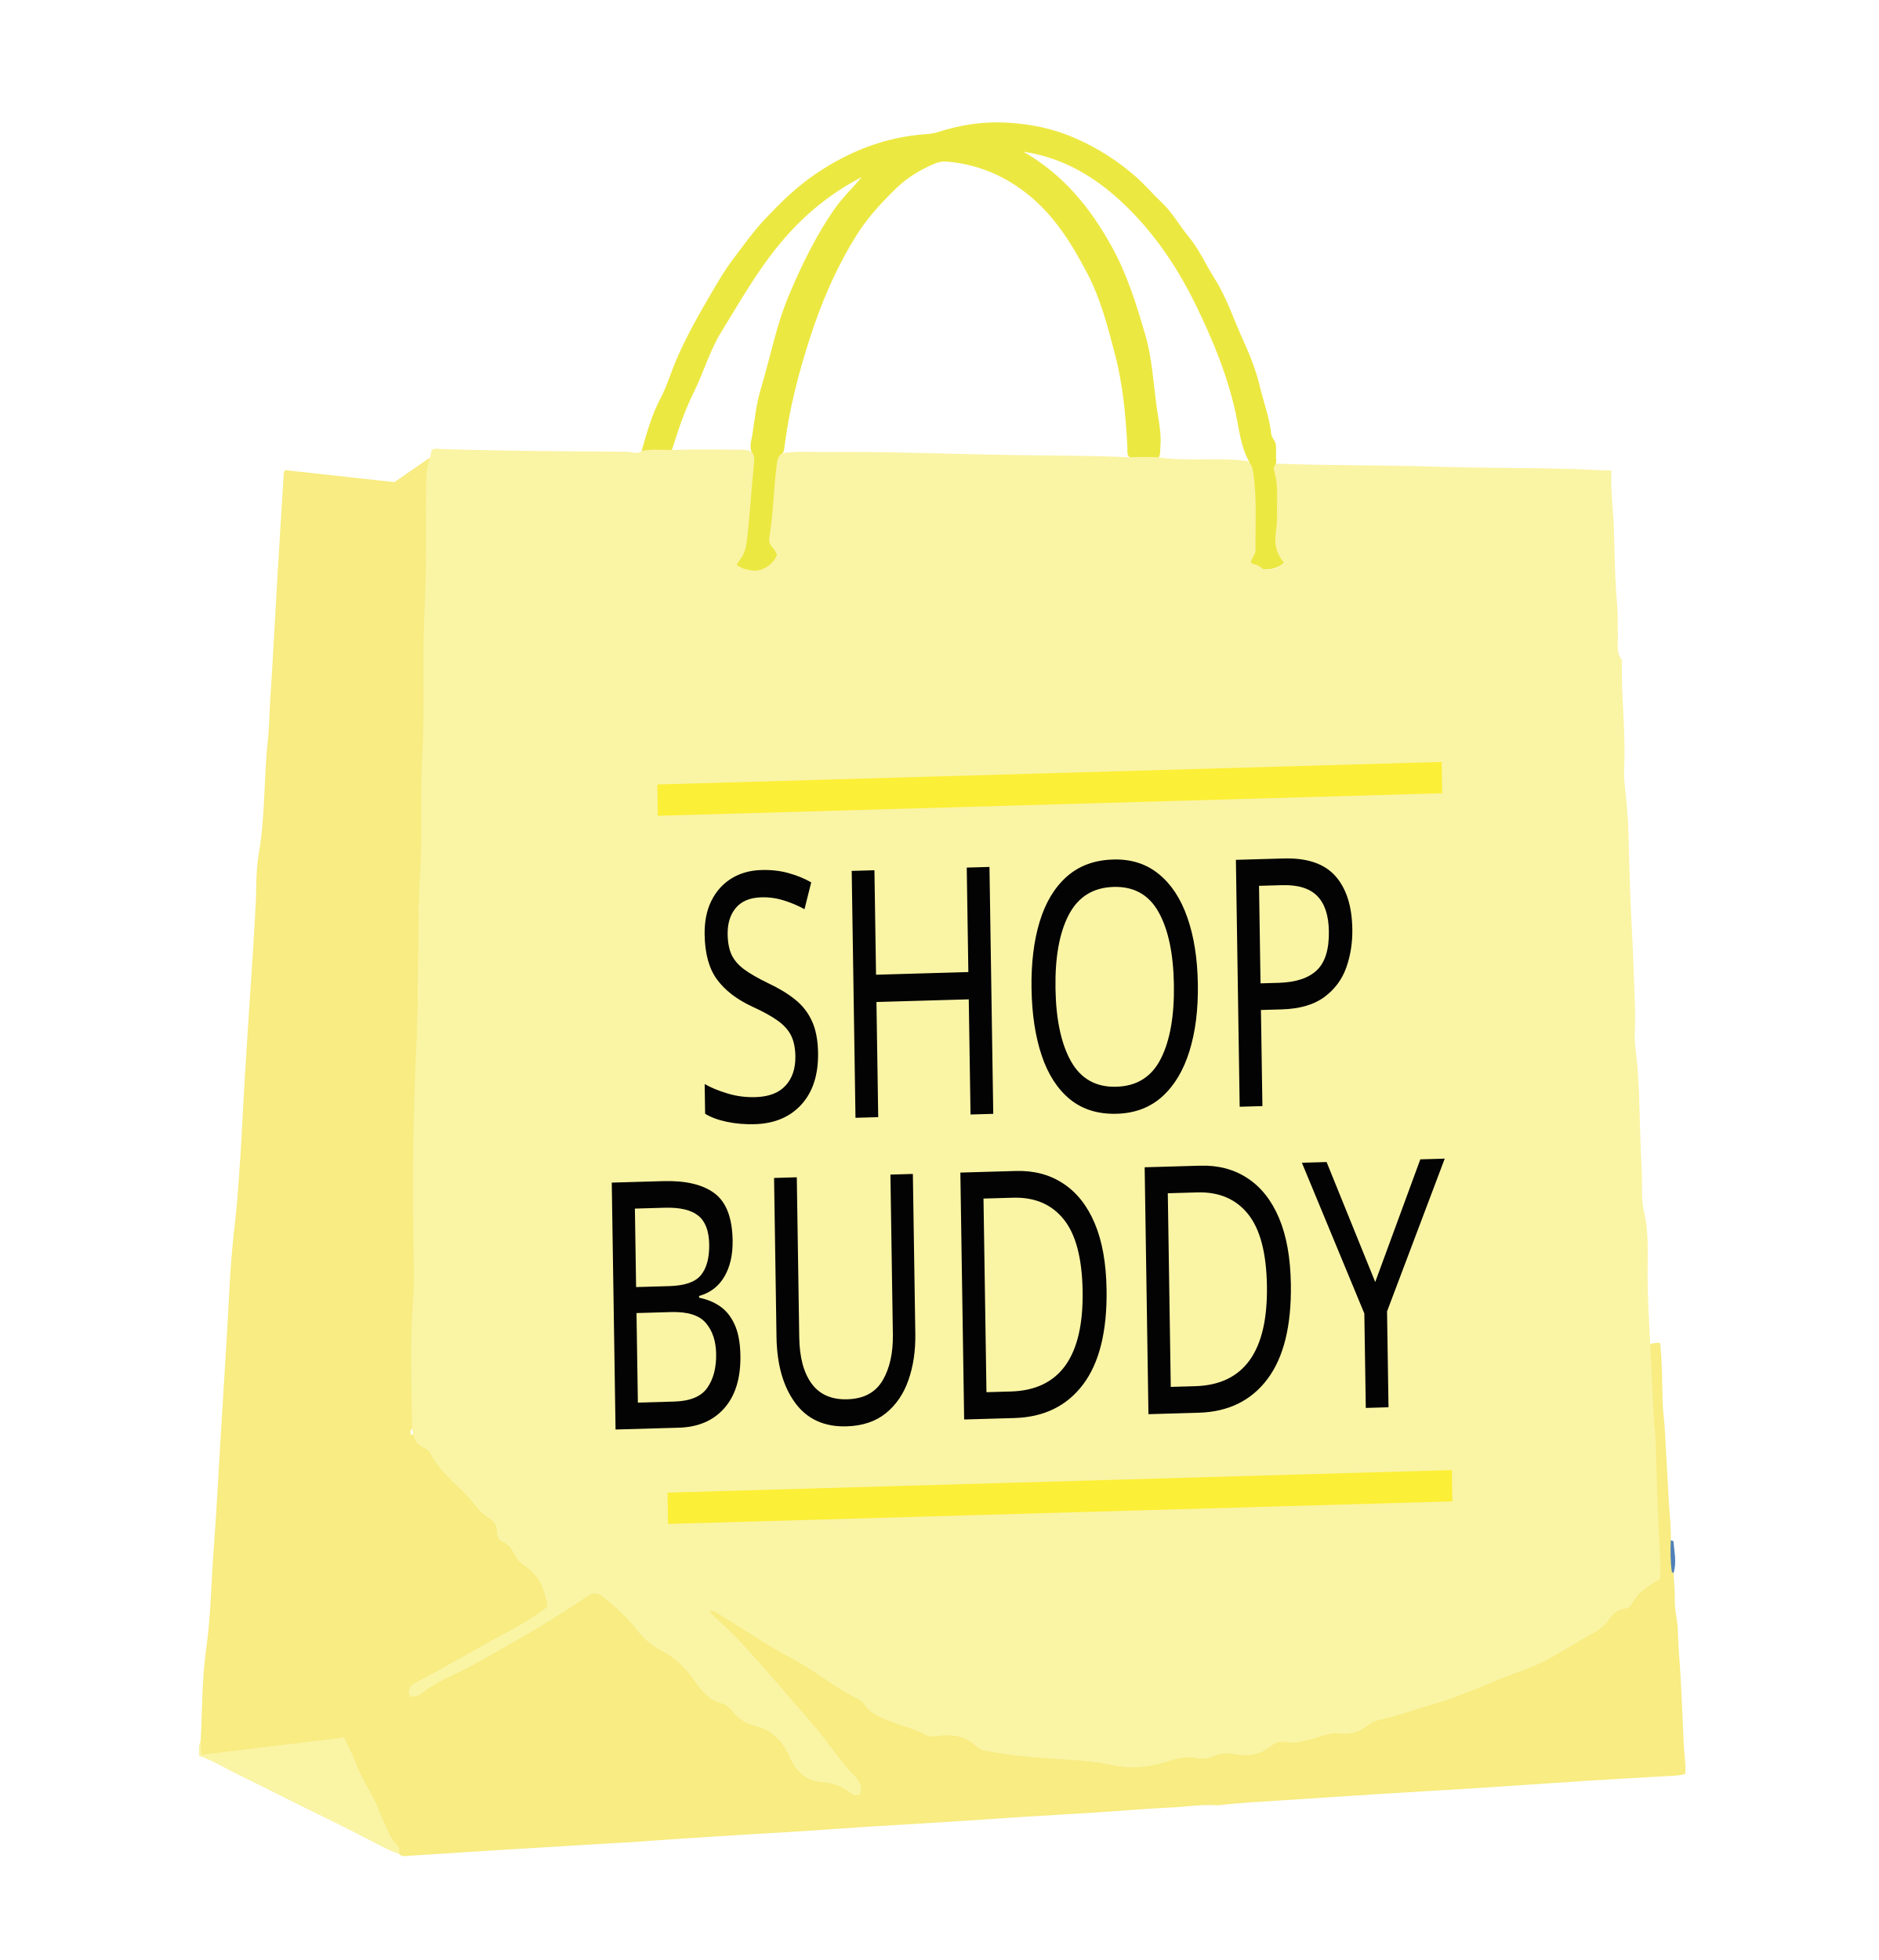
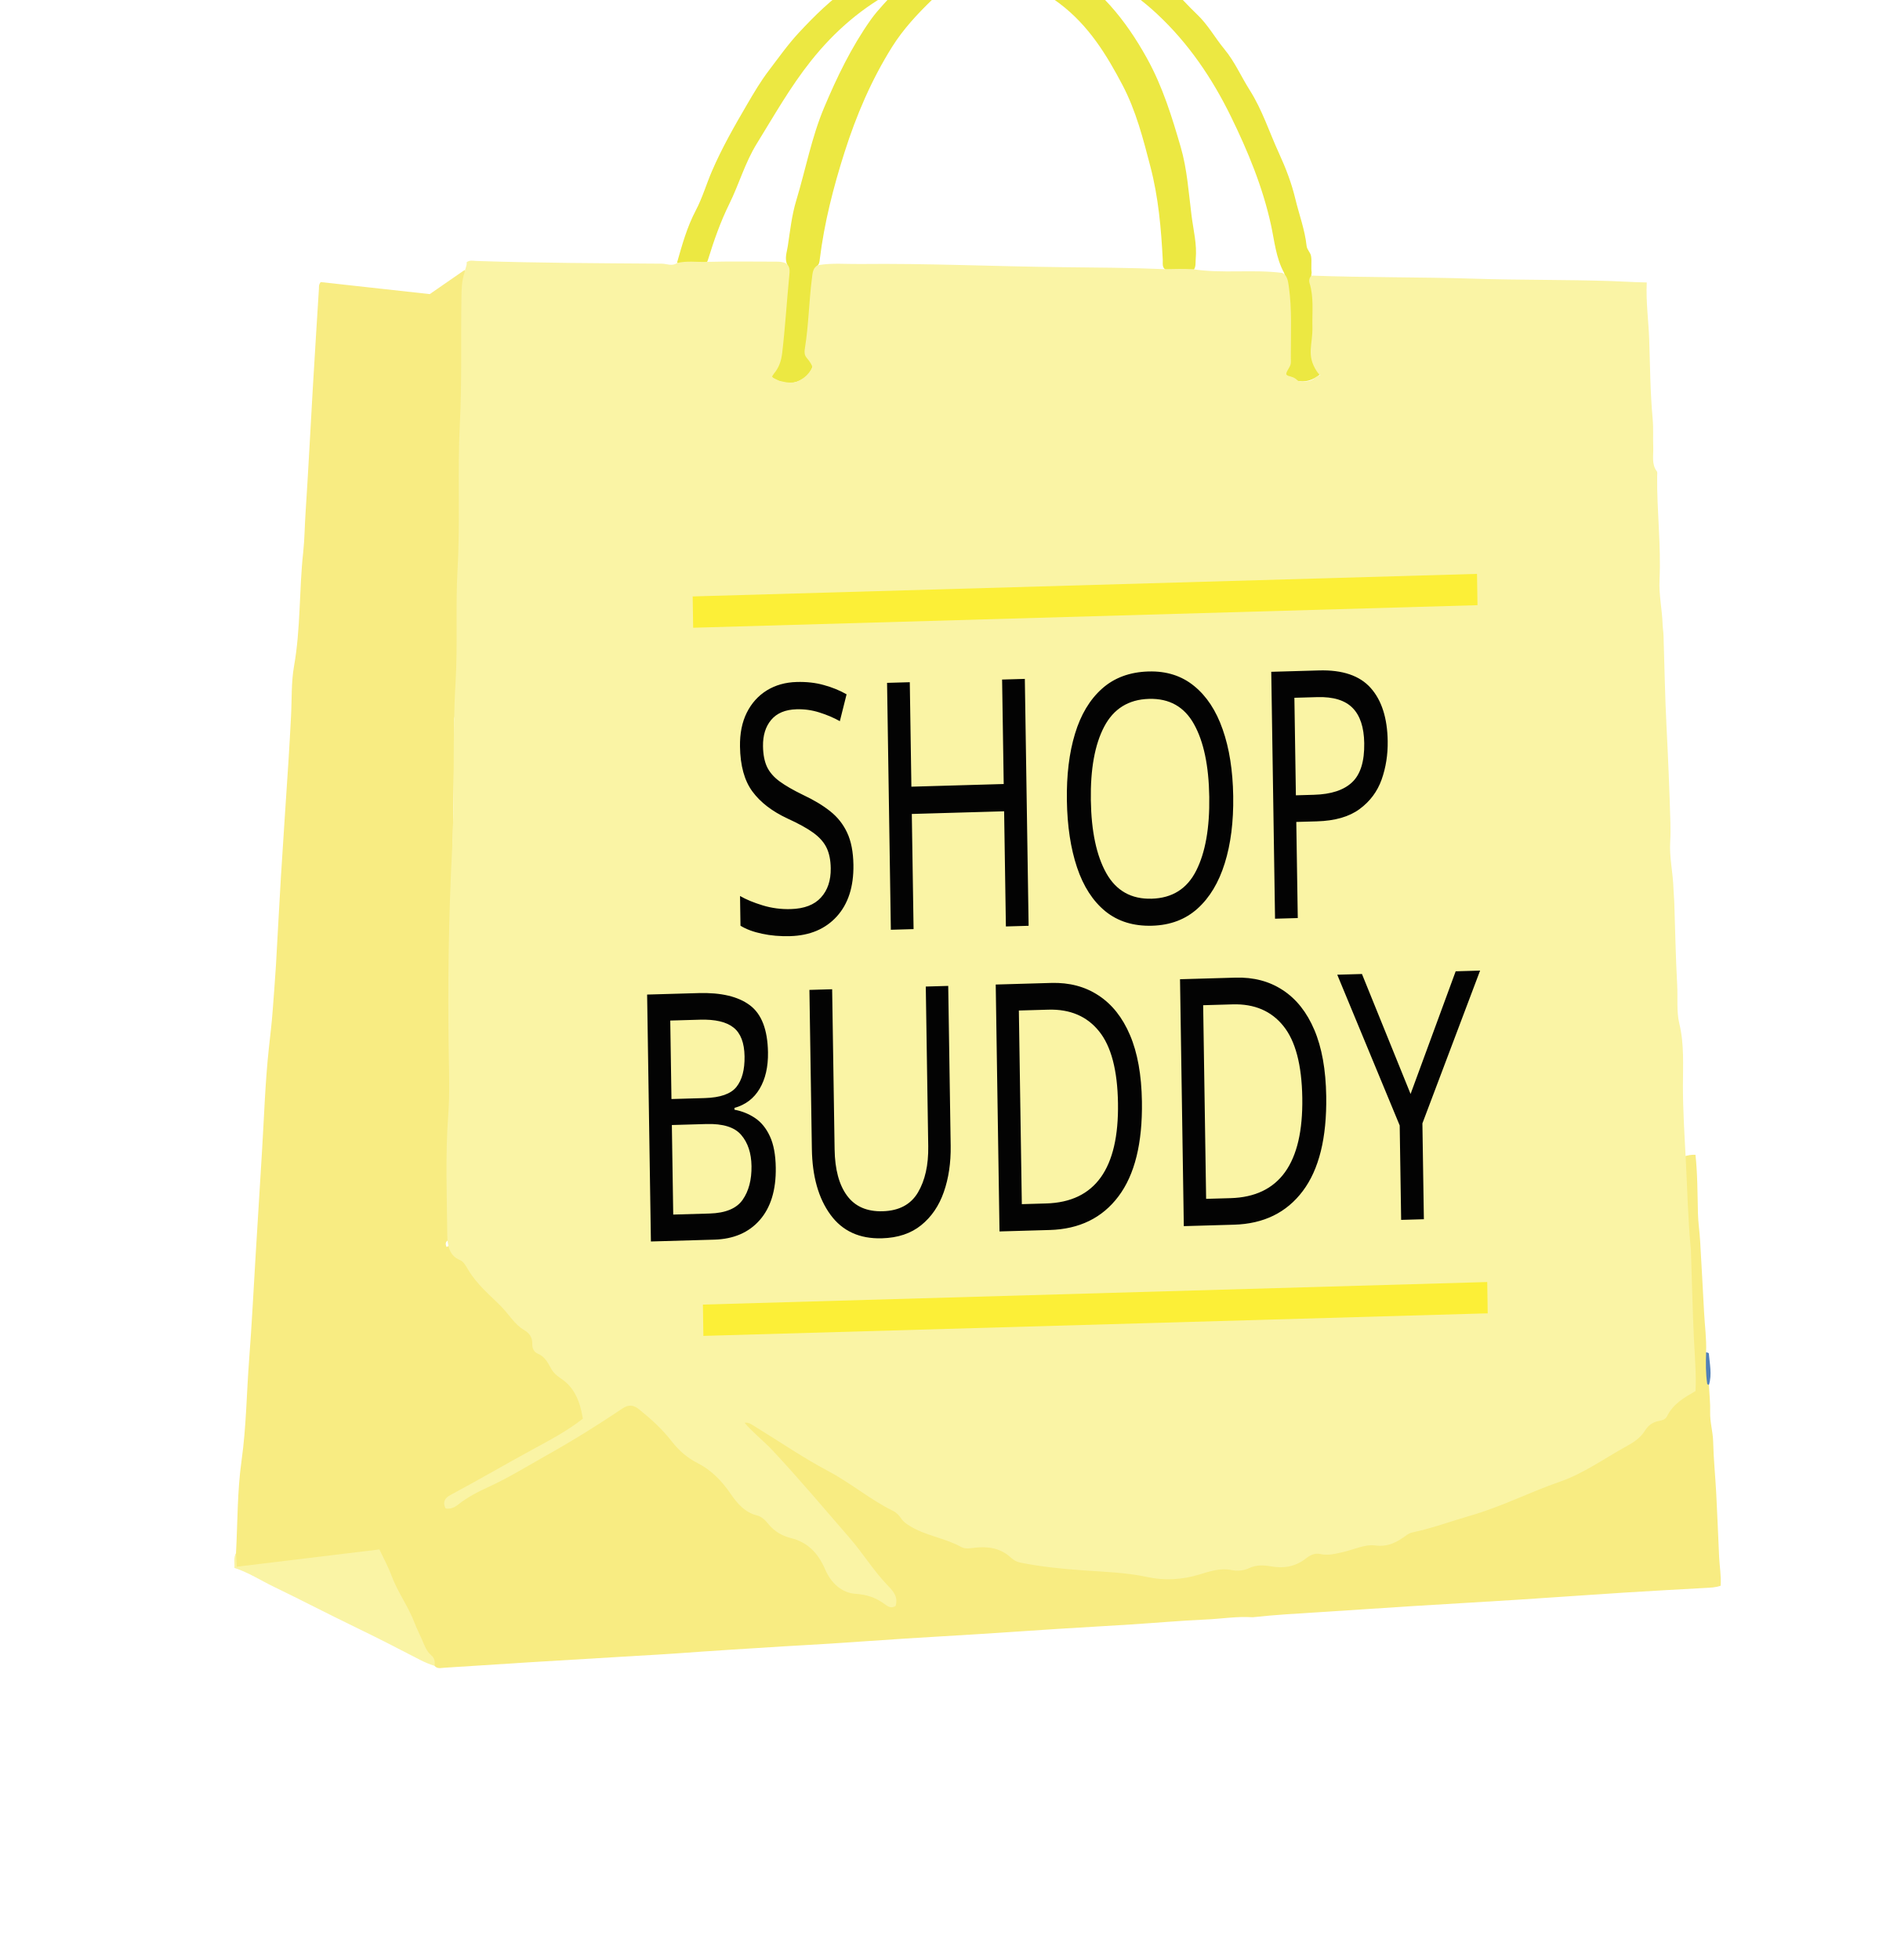
- <svg xmlns="http://www.w3.org/2000/svg" xmlns:xlink="http://www.w3.org/1999/xlink" version="1.1" id="Layer_1" x="0px" y="0px" width="186px" height="194px" viewBox="124.5 34.5 186 194" enable-background="new 124.5 34.5 186 194" xml:space="preserve">
+ <svg xmlns="http://www.w3.org/2000/svg" xmlns:xlink="http://www.w3.org/1999/xlink" version="1.1" id="Layer_1" x="0px" y="0px" width="186px" height="194px" viewBox="0 0 186 194" enable-background="new 0 0 186 194" xml:space="preserve">
  <symbol id="text" viewBox="-104.549 -69.99 209.099 139.98">
    <polygon fill="none" points="104.55,-65.657 -101.904,-69.99 -104.549,55.982 101.906,60.315  " />
    <text transform="matrix(0.9998 0.021 0.021 -0.9998 -61.9435 26.2101)" fill="#030303" font-family="'Gotham-Bold'" font-size="42">SHOP </text>
    <text transform="matrix(0.9998 0.021 0.021 -0.9998 -78.8029 -11.1527)" fill="#030303" font-family="'Gotham-Bold'" font-size="42">BUDDY</text>
    <line fill="none" stroke="#FCEF37" stroke-width="3.801" stroke-miterlimit="10" x1="-67.737" y1="65.351" x2="62.734" y2="68.09" />
    <line fill="none" stroke="#FCEF37" stroke-width="3.801" stroke-miterlimit="10" x1="-66.037" y1="-20.631" x2="64.434" y2="-17.892" />
  </symbol>
  <g id="NVLVlR.tif">
    <g>
-       <path fill="#F8EC82" d="M166.986,79.841c0.259,0.452-0.007,0.907-0.004,1.36c0.02,2.841,0.12,5.688-0.054,8.522    c-0.229,3.73,0.025,7.464-0.213,11.184c-0.2,3.125,0.02,6.251-0.185,9.366c-0.281,4.273-0.085,8.545-0.202,12.815    c-0.009,0.337,0.068,0.684-0.289,0.96c-0.114,0.088-0.073,0.359-0.078,0.547c-0.011,0.51-0.01,1.022-0.011,1.532    c-0.008,6.41-0.209,12.82-0.28,19.23c-0.033,2.96-0.042,5.924-0.149,8.884c-0.028,0.772,0.236,1.505,0.196,2.335    c1.078,0.032,1.542,0.802,2.093,1.47c0.308,0.374,0.611,0.708,1.08,0.97c0.579,0.324,1.048,0.835,1.504,1.313    c0.184,0.193,0.336,0.396,0.599,0.489c0.568,0.204,1.016,0.501,1.222,1.067c0.122,0.336,0.526,0.388,0.825,0.534    c0.394,0.193,0.836,0.329,1.01,0.738c0.1,0.323-0.319,0.533-0.232,0.682c0.292,0.63,0.785,0.448,1.228,0.528    c0.155,0.622,0.833,0.971,1.001,1.606c0.476,0.176,0.951,0.352,1.514,0.561c0.209,0.473,0.57,0.953,0.93,1.439    c0.341,0.462,0.574,1.119,0.628,1.783c-1.075,0.403-1.989,0.965-2.973,1.418c-1.194,0.551-2.4,1.08-3.615,1.582    c-1.377,0.569-2.662,1.297-4.096,1.786c-1.014,0.345-1.955,0.925-2.987,1.297c-0.297,0.107-0.415,0.324-0.241,0.702    c1.486-0.772,2.965-1.538,4.556-2.09c1.641-0.568,3.112-1.462,4.738-2.063c1.576-0.582,3.004-1.435,4.517-2.133    c1.529-0.705,3.015-1.489,4.571-2.263c0.337,0.632,1.308,0.586,1.652,1.262c1.233,0.483,1.962,1.5,2.876,2.314    c0.637,0.567,1.371,1.004,2.149,1.297c1.368,0.516,2.357,1.389,3.26,2.4c0.657,0.735,1.287,1.495,2.455,1.6    c0.448,0.04,0.828,0.275,1.129,0.613c0.662,0.746,1.559,1.032,2.571,1.251c1.361,0.294,2.522,0.944,3.065,2.261    c0.14,0.34,0.42,0.638,0.484,0.924c0.272,0.302,0.589,0.189,0.891,0.274c0.471,0.73,1.103,1.188,2.104,0.756    c0.809,0.232,1.685,0.32,2.358,0.851c0.271,0.214,0.562,0.345,0.873,0.444c0.238-0.249,0.123-0.421-0.021-0.625    c-0.529-0.749-1.422-1.179-1.978-1.89c-1.2-1.533-2.733-2.788-4.145-4.136c-0.997-0.952-1.961-1.969-3.16-2.737    c-0.408-0.261-0.582-0.693-0.932-1.007c-1.581-1.421-3.313-2.675-5.045-3.92c-0.022-0.198-0.084-0.389,0.084-0.552    c1.421,0.182,2.387,1.302,3.803,1.547c0.284,0.12,0.252,0.511,0.707,0.68c0.205,0,0.548,0,1.082,0    c0.152,0.181,0.322,0.483,0.587,0.678c0.444,0.328,0.865,0.695,1.53,0.696c0.348,0.001,0.752,0.112,1.045,0.349    c0.416,0.338,0.915,0.418,1.508,0.403c0.134,1.002,1.154,1.067,1.856,1.462c0.516,0.29,1.103,0.489,1.68,0.673    c0.723,0.23,1.313,0.686,2.02,0.936c0.063,0.022,0.152,0.055,0.17,0.103c0.414,1.07,1.693,0.928,2.472,1.484    c0.079,0.056,0.196,0.12,0.281,0.107c0.967-0.149,1.705,0.346,2.512,0.691c0.728,0.311,1.494,0.279,2.314,0.198    c1.145-0.115,2.325,0.034,3.289,0.759c0.187,0.14,0.354,0.302,0.518,0.445c0.759,0.11,1.541-0.132,2.223,0.377    c0.204,0.152,0.673,0.101,1.004-0.053c0.33-0.153,0.706-0.196,0.999-0.02c0.605,0.363,1.261,0.286,1.915,0.301    c0.584,0.015,1.158-0.024,1.744,0.157c0.494,0.152,1.047,0.096,1.367-0.406c1.329,0.493,2.688,0.538,3.952,0.913    c0.406,0.12,0.648-0.127,0.992-0.104c0.728,0.049,1.462,0.024,2.194,0.011c0.541-0.009,1.127,0.137,1.564-0.315    c1.02,0.127,1.918-0.526,3.005-0.301c0.713,0.147,1.523,0.165,2.307-0.254c0.471-0.252,1.254-0.182,1.837-0.046    c0.673,0.159,1.272,0.159,1.916-0.027c0.221-0.063,0.482-0.01,0.734-0.01c0.397-0.321,0.798-0.608,1.281-0.812    c0.341-0.143,0.705-0.233,1.004-0.129c0.848,0.295,1.601-0.023,2.397-0.161c0.442-0.077,0.873-0.282,1.39-0.085    c0.344,0.131,0.694-0.223,1.03-0.372c0.621-0.275,1.174-0.275,1.65,0.196c0.094,0,0.186,0.027,0.229-0.004    c1.221-0.87,2.587-1.39,4.136-1.535c0.572-0.054,1.133-0.224,1.693-0.36c0.627-0.153,1.24-0.384,1.854-0.533    c1.045-0.254,2.056-0.63,3.122-0.789c0.483-0.072,0.989-0.116,1.365-0.375c0.573-0.394,1.195-0.442,1.804-0.41    c0.51-0.264,0.755-0.735,1.165-0.917c0.374-0.108,0.575,0.199,0.792,0.158c1.373-0.631,2.762-1.022,4.307-1.485    c1.196-0.897,2.729-1.56,4.428-2.122c0.136-0.716,0.991-0.956,1.436-1.484c0.376-0.154,0.735-0.036,1.239-0.144    c0.69-0.98,1.482-2.082,3.132-2.032c0.208,1.937,0.196,3.88,0.245,5.822c0.023,0.901,0.167,1.82,0.218,2.733    c0.132,2.356,0.268,4.711,0.39,7.067c0.068,1.306,0.251,2.606,0.199,3.916c0.444,1.054,0.034,2.169,0.275,3.238    c0.047,0.903,0.151,1.807,0.126,2.709c-0.028,0.989,0.277,1.936,0.298,2.921c0.036,1.688,0.212,3.373,0.301,5.061    c0.111,2.103,0.192,4.208,0.287,6.311c0.043,0.952,0.221,1.899,0.154,2.877c-0.507,0.185-1.021,0.191-1.532,0.22    c-2.673,0.151-5.347,0.292-8.018,0.462c-3.537,0.224-7.072,0.483-10.609,0.709c-3.434,0.219-6.87,0.41-10.304,0.624    c-3.081,0.193-6.16,0.41-9.241,0.603c-2.192,0.137-4.386,0.257-6.569,0.498c-0.034,0.004-0.07,0.005-0.104,0.002    c-1.54-0.099-3.059,0.16-4.59,0.227c-2.458,0.108-4.91,0.33-7.366,0.487c-2.429,0.157-4.859,0.287-7.288,0.441    c-2.632,0.167-5.263,0.353-7.894,0.52c-2.394,0.152-4.789,0.282-7.183,0.436c-2.497,0.16-4.992,0.342-7.489,0.505    c-1.492,0.097-2.986,0.17-4.479,0.263c-3.599,0.225-7.198,0.445-10.794,0.71c-1.248,0.092-2.499,0.153-3.748,0.228    c-3.536,0.212-7.072,0.419-10.607,0.637c-2.844,0.176-5.687,0.368-8.532,0.546c-0.334,0.021-0.703,0.132-0.966-0.186    c-0.804-1.122-1.435-2.318-1.976-3.568c-1.012-2.338-2.324-4.559-3.299-6.914c-0.099-0.238-0.228-0.465-0.585-0.674    c-2.256,0.174-4.579,0.579-6.924,0.791c-2.287,0.207-4.546,0.757-6.876,0.668c-0.089-0.579-0.132-1.015,0.002-1.452    c0.165-3.059,0.122-6.142,0.55-9.169c0.472-3.344,0.496-6.697,0.754-10.044c0.264-3.435,0.432-6.877,0.642-10.316    c0.21-3.439,0.421-6.878,0.632-10.317c0.207-3.376,0.31-6.76,0.673-10.121c0.134-1.243,0.289-2.489,0.38-3.738    c0.109-1.495,0.235-2.99,0.324-4.485c0.172-2.898,0.309-5.798,0.488-8.697c0.24-3.884,0.51-7.767,0.76-11.651    c0.092-1.433,0.166-2.866,0.244-4.3c0.09-1.657,0.01-3.339,0.298-4.965c0.663-3.742,0.498-7.528,0.908-11.281    c0.138-1.267,0.144-2.547,0.228-3.822c0.271-4.107,0.477-8.217,0.718-12.326c0.195-3.312,0.403-6.623,0.61-9.935    c0.012-0.185-0.039-0.386,0.179-0.65c3.541,0.391,7.145,0.789,10.793,1.191C164.695,81.428,165.84,80.634,166.986,79.841z" />
-       <path fill="#ECE842" d="M239.147,79.854c-0.889,0.002-1.779,0.003-2.668,0.005c-0.484-0.226-0.354-0.653-0.373-1.016    c-0.159-3.095-0.43-6.191-1.215-9.202c-0.719-2.755-1.427-5.555-2.774-8.113c-1.57-2.983-3.338-5.885-6.213-8.06    c-2.244-1.697-4.769-2.722-7.67-2.974c-0.474-0.041-0.891,0.064-1.309,0.243c-1.373,0.587-2.639,1.368-3.66,2.356    c-1.477,1.43-2.871,2.93-3.961,4.671c-2.058,3.288-3.538,6.771-4.694,10.396c-1.113,3.489-2.016,7.012-2.46,10.628    c-0.031,0.255-0.05,0.514-0.311,0.68c-0.367,0.479-0.181,1.047-0.256,1.566c-0.311,2.134-0.518,4.282-0.759,6.383    c0.274,0.431,0.626,0.749,0.68,1.225c0.176,1.551-1.563,2.788-3.183,2.25c-1.216-0.404-1.738-1.077-1.694-2.116    c0.027-0.638,0.385-1.1,0.924-1.413c0.372-0.216,0.521-0.471,0.552-0.84c0.081-0.98,0.323-1.946,0.392-2.918    c0.1-1.425,0.311-2.836,0.456-4.254c-0.312-0.627-0.059-1.259,0.034-1.871c0.23-1.516,0.393-3.059,0.838-4.525    c0.931-3.07,1.512-6.238,2.766-9.212c1.264-2.996,2.681-5.946,4.6-8.663c0.777-1.099,1.771-2.031,2.616-3.049    c-3.417,1.757-6.192,4.177-8.523,7.106c-2.06,2.589-3.644,5.407-5.357,8.178c-1.186,1.92-1.753,4.001-2.72,5.96    c-0.88,1.781-1.525,3.624-2.103,5.495c-0.067,0.215-0.143,0.432-0.416,0.51c-0.661-0.008-1.322-0.016-1.982-0.025    c-0.24-0.003-0.493,0.037-0.677-0.163c0.5-1.749,0.978-3.494,1.847-5.145c0.659-1.252,1.052-2.62,1.612-3.918    c0.979-2.271,2.216-4.439,3.47-6.582c0.662-1.131,1.337-2.283,2.146-3.345c0.968-1.271,1.889-2.583,2.983-3.759    c1.567-1.682,3.219-3.318,5.168-4.638c3.233-2.19,6.814-3.635,10.876-3.925c0.418-0.029,0.823-0.078,1.224-0.208    c2.217-0.721,4.502-1.066,6.855-0.932c2.306,0.131,4.528,0.583,6.63,1.494c2.274,0.986,4.301,2.267,6.121,3.875    c0.902,0.797,1.658,1.695,2.52,2.508c1.101,1.038,1.786,2.325,2.721,3.454c1.038,1.254,1.652,2.704,2.5,4.04    c1.266,1.993,1.952,4.188,2.916,6.284c0.674,1.466,1.24,2.946,1.608,4.483c0.373,1.557,0.949,3.076,1.119,4.669    c0.043,0.402,0.381,0.637,0.444,1.025c0.088,0.541-0.022,1.075,0.057,1.608c-0.005,0.159-0.082,0.362-0.003,0.468    c0.512,0.687,0.372,1.463,0.384,2.211c0.023,1.401,0.007,2.804,0.007,4.186c0.542,0.553,1.105,1.011,1.086,1.821    c-0.02,0.846-0.493,1.398-1.192,1.779c-0.757,0.412-1.646,0.449-2.365-0.03c-0.661-0.441-1.506-0.849-1.343-1.854    c0.068-0.42,0.112-0.786,0.554-1.047c0.402-0.238,0.528-0.629,0.522-1.08c-0.021-1.372,0.066-2.748-0.036-4.113    c-0.058-0.773-0.025-1.582-0.357-2.329c-0.798-1.481-0.935-3.12-1.279-4.701c-0.817-3.751-2.286-7.308-3.98-10.766    c-1.828-3.731-4.173-7.223-7.331-10.159c-2.683-2.494-5.804-4.369-9.706-4.954c3.984,2.289,6.613,5.547,8.723,9.346    c1.573,2.831,2.486,5.83,3.358,8.823c0.636,2.183,0.781,4.522,1.072,6.802c0.181,1.419,0.546,2.818,0.409,4.263    C239.332,79.122,239.414,79.516,239.147,79.854z" />
-       <path fill="#FAF4A5" d="M250.846,80.391c5.356,0.201,10.717,0.132,16.072,0.305c4.523,0.147,9.047,0.085,13.568,0.234    c1.135,0.038,2.277,0.117,3.53,0.14c-0.092,1.952,0.182,3.808,0.245,5.69c0.087,2.607,0.1,5.221,0.341,7.822    c0.085,0.919,0.018,1.855,0.057,2.781c0.034,0.812-0.194,1.68,0.357,2.403c0.072,0.094,0.032,0.313,0.03,0.474    c-0.037,3.425,0.4,6.837,0.234,10.264c-0.072,1.494,0.261,2.94,0.307,4.418c0.011,0.36,0.078,0.717,0.089,1.078    c0.097,2.978,0.141,5.961,0.293,8.935c0.162,3.175,0.294,6.35,0.387,9.528c0.019,0.643,0.023,1.29-0.017,1.932    c-0.1,1.573,0.277,3.099,0.322,4.658c0.013,0.435,0.064,0.88,0.079,1.321c0.093,2.737,0.137,5.478,0.289,8.211    c0.072,1.286-0.078,2.639,0.212,3.843c0.496,2.06,0.358,4.126,0.357,6.179c-0.001,2.447,0.158,4.89,0.285,7.314    c0.154,2.955,0.214,5.927,0.5,8.875c0.016,0.16,0.013,0.323,0.018,0.484c0.091,2.778,0.154,5.558,0.285,8.334    c0.081,1.728,0.242,3.451,0.157,5.184c-1.08,0.632-2.184,1.214-2.831,2.519c-0.156,0.314-0.52,0.389-0.833,0.448    c-0.546,0.104-1.016,0.431-1.316,0.916c-0.538,0.87-1.303,1.276-2.091,1.716c-2.091,1.167-4.071,2.581-6.33,3.364    c-2.969,1.028-5.811,2.486-8.84,3.355c-1.92,0.551-3.81,1.26-5.764,1.67c-0.206,0.043-0.406,0.136-0.582,0.265    c-0.963,0.709-1.856,1.207-3.159,1.026c-0.947-0.131-2.083,0.415-3.135,0.655c-0.753,0.172-1.495,0.372-2.274,0.196    c-0.503-0.114-0.971,0.092-1.383,0.419c-1.067,0.847-2.24,1.028-3.49,0.803c-0.73-0.131-1.456-0.157-2.162,0.174    c-0.566,0.266-1.174,0.304-1.752,0.188c-1.112-0.224-2.156,0.135-3.186,0.449c-1.685,0.514-3.446,0.61-5.066,0.259    c-2.13-0.462-4.248-0.521-6.38-0.673c-2.103-0.149-4.201-0.352-6.28-0.773c-0.355-0.072-0.659-0.252-0.936-0.505    c-0.993-0.905-2.15-1.088-3.358-0.984c-0.524,0.045-1.082,0.202-1.551-0.057c-1.637-0.902-3.485-1.09-5.091-2.083    c-0.311-0.192-0.61-0.388-0.83-0.715c-0.217-0.323-0.476-0.604-0.8-0.762c-2.242-1.094-4.222-2.78-6.414-3.937    c-2.526-1.334-4.894-2.972-7.337-4.462c-0.271-0.166-0.533-0.387-0.968-0.334c0.874,1.025,1.866,1.768,2.726,2.686    c2.639,2.816,5.141,5.79,7.682,8.72c1.31,1.51,2.38,3.265,3.762,4.696c0.483,0.5,1.074,1.089,0.78,2.035    c-0.488,0.314-0.835-0.013-1.184-0.261c-0.849-0.604-1.741-0.874-2.759-0.94c-1.356-0.088-2.425-1.029-3.021-2.409    c-0.727-1.687-1.793-2.714-3.369-3.104c-0.866-0.214-1.646-0.643-2.267-1.41c-0.313-0.387-0.673-0.731-1.127-0.842    c-1.132-0.277-1.904-1.113-2.586-2.118c-0.895-1.319-1.955-2.388-3.306-3.07c-0.964-0.487-1.809-1.206-2.52-2.119    c-0.961-1.237-2.083-2.254-3.26-3.198c-0.54-0.433-1.022-0.492-1.631-0.082c-2.407,1.622-4.866,3.153-7.367,4.555    c-1.968,1.104-3.905,2.309-5.948,3.24c-1.038,0.473-2.052,1.006-2.981,1.738c-0.346,0.272-0.739,0.45-1.214,0.368    c-0.354-0.678-0.001-1.079,0.46-1.325c2.751-1.464,5.452-3.049,8.192-4.536c1.662-0.903,3.34-1.783,4.934-3.026    c-0.269-1.686-0.836-3.085-2.126-3.944c-0.437-0.291-0.81-0.603-1.07-1.106c-0.307-0.593-0.654-1.136-1.261-1.383    c-0.359-0.147-0.561-0.497-0.55-0.94c0.017-0.71-0.316-1.114-0.819-1.407c-0.919-0.534-1.497-1.546-2.243-2.307    c-1.136-1.158-2.422-2.183-3.297-3.675c-0.214-0.366-0.446-0.795-0.799-0.938c-1.072-0.432-1.247-1.47-1.258-2.522    c-0.039-3.951-0.198-7.903,0.096-11.852c0.153-2.053,0.082-4.116,0.049-6.171c-0.108-6.739-0.011-13.493,0.338-20.198    c0.285-5.483,0.006-10.954,0.336-16.41c0.227-3.754-0.012-7.508,0.2-11.247c0.272-4.801-0.02-9.607,0.226-14.393    c0.214-4.158,0.088-8.307,0.157-12.46c0.014-0.85,0.027-1.689,0.308-2.489c0.042-0.361,0.25-0.67,0.209-1.028    c0.322-0.234,0.643-0.132,0.945-0.122c6.121,0.206,12.244,0.224,18.367,0.268c0.505,0.004,1.024,0.287,1.519-0.065    c0.949-0.231,1.91-0.085,2.865-0.111c2.33-0.064,4.659-0.023,6.988-0.022c0.313,0,0.626,0.025,0.92,0.168    c0.458,0.31,0.372,0.812,0.326,1.29c-0.246,2.523-0.398,5.057-0.695,7.575c-0.094,0.796-0.316,1.447-0.804,2.032    c-0.222,0.37-0.41,0.302,0.479,0.72c0.58,0.126,0.892,0.247,1.633,0.148c0.597-0.233,1.261-0.592,1.689-1.507    c-0.415-1.054-0.919-0.794-0.743-1.89c0.365-2.262,0.394-4.571,0.685-6.845c0.072-0.562,0.079-1.155,0.682-1.355    c1.354-0.221,2.714-0.089,4.07-0.104c6.686-0.075,13.368,0.241,20.053,0.313c3.371,0.037,6.751,0.052,10.125,0.198    c0.931-0.027,1.863-0.037,2.794,0.003c2.937,0.459,5.904-0.007,8.843,0.368c0.484,0.246,0.561,0.754,0.638,1.285    c0.337,2.319,0.201,4.655,0.206,6.986c0.002,0.717,0.072,0.723-0.276,1.3c-0.552,0.915,0.344,0.374,0.989,1.124    c1.162,0.225,1.632-0.27,1.632-0.27c0.77-0.617,0.725,0.078,0.223-0.69c-1.059-1.62-0.386-2.624-0.43-4.407    c-0.036-1.44,0.156-2.898-0.28-4.308C250.557,80.874,250.609,80.578,250.846,80.391z" />
-       <path fill="#FAF4A5" d="M144.366,206.848c0.019,0.409,0.039,0.817,0.064,1.338c4.715-0.571,9.395-1.137,14.127-1.71    c0.41,0.872,0.866,1.689,1.182,2.549c0.603,1.643,1.681,3.084,2.299,4.718c0.214,0.566,0.5,1.111,0.741,1.67    c0.236,0.549,0.432,1.13,0.913,1.539c0.363,0.31,0.361,0.662,0.333,1.046c-0.486-0.153-0.949-0.338-1.403-0.574    c-2.155-1.118-4.316-2.228-6.508-3.285c-2.68-1.293-5.309-2.67-7.989-3.96c-1.305-0.628-2.51-1.42-3.922-1.877    C144.235,207.767,144.092,207.293,144.366,206.848z" />
-       <path fill="#5180B8" d="M290.17,190.188c-0.058-0.031-0.161-0.057-0.167-0.094c-0.155-1.044-0.146-2.093-0.108-3.143    c0.093,0.038,0.263,0.072,0.266,0.117C290.24,188.106,290.496,189.148,290.17,190.188z" />
+       <path fill="#F8EC82" d="M45.986,26.729c0.259,0.452-0.007,0.907-0.004,1.36c0.02,2.841,0.12,5.688-0.054,8.522    c-0.229,3.73,0.025,7.464-0.213,11.184c-0.2,3.125,0.02,6.251-0.185,9.366c-0.281,4.273-0.085,8.545-0.202,12.815    c-0.009,0.337,0.068,0.684-0.289,0.96c-0.114,0.088-0.073,0.359-0.078,0.547c-0.011,0.51-0.01,1.022-0.011,1.532    c-0.008,6.41-0.209,12.82-0.28,19.23c-0.033,2.96-0.042,5.924-0.149,8.884c-0.028,0.772,0.236,1.505,0.196,2.335    c1.078,0.032,1.542,0.802,2.093,1.47c0.308,0.374,0.611,0.708,1.08,0.97c0.579,0.324,1.048,0.835,1.504,1.313    c0.184,0.193,0.336,0.396,0.599,0.489c0.568,0.204,1.016,0.501,1.222,1.067c0.122,0.336,0.526,0.388,0.825,0.534    c0.394,0.193,0.836,0.329,1.01,0.738c0.1,0.323-0.319,0.533-0.232,0.682c0.292,0.63,0.785,0.448,1.228,0.528    c0.155,0.622,0.833,0.971,1.001,1.606c0.476,0.176,0.951,0.352,1.514,0.561c0.209,0.473,0.57,0.953,0.93,1.439    c0.341,0.462,0.574,1.119,0.628,1.783c-1.075,0.403-1.989,0.965-2.973,1.418c-1.194,0.551-2.4,1.08-3.615,1.582    c-1.377,0.569-2.662,1.297-4.096,1.786c-1.014,0.345-1.955,0.925-2.987,1.297c-0.297,0.107-0.415,0.324-0.241,0.702    c1.486-0.772,2.965-1.538,4.556-2.09c1.641-0.568,3.112-1.462,4.738-2.063c1.576-0.582,3.004-1.435,4.517-2.133    c1.529-0.705,3.015-1.489,4.571-2.263c0.337,0.632,1.308,0.586,1.652,1.262c1.233,0.483,1.962,1.5,2.876,2.314    c0.637,0.567,1.371,1.004,2.149,1.297c1.368,0.516,2.357,1.389,3.26,2.4c0.657,0.735,1.287,1.495,2.455,1.6    c0.448,0.04,0.828,0.275,1.129,0.613c0.662,0.746,1.559,1.032,2.571,1.251c1.361,0.294,2.522,0.944,3.065,2.261    c0.14,0.34,0.42,0.638,0.484,0.924c0.272,0.302,0.589,0.189,0.891,0.274c0.471,0.73,1.103,1.188,2.104,0.756    c0.809,0.232,1.685,0.32,2.358,0.851c0.271,0.214,0.562,0.345,0.873,0.444c0.238-0.249,0.123-0.421-0.021-0.625    c-0.529-0.749-1.422-1.179-1.978-1.89c-1.2-1.533-2.733-2.788-4.145-4.136c-0.997-0.952-1.961-1.969-3.16-2.737    c-0.408-0.261-0.582-0.693-0.932-1.007c-1.581-1.421-3.313-2.675-5.045-3.92c-0.022-0.198-0.084-0.389,0.084-0.552    c1.421,0.182,2.387,1.302,3.803,1.547c0.284,0.12,0.252,0.511,0.707,0.68c0.205,0,0.548,0,1.082,0    c0.152,0.181,0.322,0.483,0.587,0.678c0.444,0.328,0.865,0.695,1.53,0.696c0.348,0.001,0.752,0.112,1.045,0.349    c0.416,0.338,0.915,0.418,1.508,0.403c0.134,1.002,1.154,1.067,1.856,1.462c0.516,0.29,1.103,0.489,1.68,0.673    c0.723,0.23,1.313,0.686,2.02,0.936c0.063,0.022,0.152,0.055,0.17,0.103c0.414,1.07,1.693,0.928,2.472,1.484    c0.079,0.056,0.196,0.12,0.281,0.107c0.967-0.149,1.705,0.346,2.512,0.691c0.728,0.311,1.494,0.279,2.314,0.198    c1.145-0.115,2.325,0.034,3.289,0.759c0.187,0.14,0.354,0.302,0.518,0.445c0.759,0.11,1.541-0.132,2.223,0.377    c0.204,0.152,0.673,0.101,1.004-0.053c0.33-0.153,0.706-0.196,0.999-0.02c0.605,0.363,1.261,0.286,1.915,0.301    c0.584,0.015,1.158-0.024,1.744,0.157c0.494,0.152,1.047,0.096,1.367-0.406c1.329,0.493,2.688,0.538,3.952,0.913    c0.406,0.12,0.648-0.127,0.992-0.104c0.728,0.049,1.462,0.024,2.194,0.011c0.541-0.009,1.127,0.137,1.564-0.315    c1.02,0.127,1.918-0.526,3.005-0.301c0.713,0.147,1.523,0.165,2.307-0.254c0.471-0.252,1.254-0.182,1.837-0.046    c0.673,0.159,1.272,0.159,1.916-0.027c0.221-0.063,0.482-0.01,0.734-0.01c0.397-0.321,0.798-0.608,1.281-0.812    c0.341-0.143,0.705-0.233,1.004-0.129c0.848,0.295,1.601-0.023,2.397-0.161c0.442-0.077,0.873-0.282,1.39-0.085    c0.344,0.131,0.694-0.223,1.03-0.372c0.621-0.275,1.174-0.275,1.65,0.196c0.094,0,0.186,0.027,0.229-0.004    c1.221-0.87,2.587-1.39,4.136-1.535c0.572-0.054,1.133-0.224,1.693-0.36c0.627-0.153,1.24-0.384,1.854-0.533    c1.045-0.254,2.056-0.63,3.122-0.789c0.483-0.072,0.989-0.116,1.365-0.375c0.573-0.394,1.195-0.442,1.804-0.41    c0.51-0.264,0.755-0.735,1.165-0.917c0.374-0.108,0.575,0.199,0.792,0.158c1.373-0.631,2.762-1.022,4.307-1.485    c1.196-0.897,2.729-1.56,4.428-2.122c0.136-0.716,0.991-0.956,1.436-1.484c0.376-0.154,0.735-0.036,1.239-0.144    c0.69-0.98,1.482-2.082,3.132-2.032c0.208,1.937,0.196,3.88,0.245,5.822c0.023,0.901,0.167,1.82,0.218,2.733    c0.132,2.356,0.268,4.711,0.39,7.067c0.068,1.306,0.251,2.606,0.199,3.916c0.444,1.054,0.034,2.169,0.275,3.238    c0.047,0.903,0.151,1.807,0.126,2.709c-0.028,0.989,0.277,1.936,0.298,2.921c0.036,1.688,0.212,3.373,0.301,5.061    c0.111,2.103,0.192,4.208,0.287,6.311c0.043,0.952,0.221,1.899,0.154,2.877c-0.507,0.185-1.021,0.191-1.532,0.22    c-2.673,0.151-5.347,0.292-8.018,0.462c-3.537,0.224-7.072,0.483-10.609,0.709c-3.434,0.219-6.87,0.41-10.304,0.624    c-3.081,0.193-6.16,0.41-9.241,0.603c-2.192,0.137-4.386,0.257-6.569,0.498c-0.034,0.004-0.07,0.005-0.104,0.002    c-1.54-0.099-3.059,0.16-4.59,0.227c-2.458,0.108-4.91,0.33-7.366,0.487c-2.429,0.157-4.859,0.287-7.288,0.441    c-2.632,0.167-5.263,0.353-7.894,0.52c-2.394,0.152-4.789,0.282-7.183,0.436c-2.497,0.16-4.992,0.342-7.489,0.505    c-1.492,0.097-2.986,0.17-4.479,0.263c-3.599,0.225-7.198,0.445-10.794,0.71c-1.248,0.092-2.499,0.153-3.748,0.228    c-3.536,0.212-7.072,0.419-10.607,0.637c-2.844,0.176-5.687,0.368-8.532,0.546c-0.334,0.021-0.703,0.132-0.966-0.186    c-0.804-1.122-1.435-2.318-1.976-3.568c-1.012-2.338-2.324-4.559-3.299-6.914c-0.099-0.238-0.228-0.465-0.585-0.674    c-2.256,0.174-4.579,0.579-6.924,0.791c-2.287,0.207-4.546,0.757-6.876,0.668c-0.089-0.579-0.132-1.015,0.002-1.452    c0.165-3.059,0.122-6.142,0.55-9.169c0.472-3.344,0.496-6.697,0.754-10.044c0.264-3.435,0.432-6.877,0.642-10.316    c0.21-3.439,0.421-6.878,0.632-10.317c0.207-3.376,0.31-6.76,0.673-10.121c0.134-1.243,0.289-2.489,0.38-3.738    c0.109-1.495,0.235-2.99,0.324-4.485c0.172-2.898,0.309-5.798,0.488-8.697c0.24-3.884,0.51-7.767,0.76-11.651    c0.092-1.433,0.166-2.866,0.244-4.3c0.09-1.657,0.01-3.339,0.298-4.965c0.663-3.742,0.498-7.528,0.908-11.281    c0.138-1.267,0.144-2.547,0.228-3.822c0.271-4.107,0.477-8.217,0.718-12.326c0.195-3.312,0.403-6.623,0.61-9.935    c0.012-0.185-0.039-0.386,0.179-0.65c3.541,0.391,7.145,0.789,10.793,1.191C43.695,28.316,44.84,27.522,45.986,26.729z" />
+       <path fill="#ECE842" d="M118.147,26.742c-0.889,0.002-1.779,0.003-2.668,0.005c-0.484-0.226-0.354-0.653-0.373-1.016    c-0.159-3.095-0.43-6.191-1.215-9.202c-0.719-2.755-1.427-5.555-2.774-8.113c-1.57-2.983-3.338-5.885-6.213-8.06    c-2.244-1.697-4.769-2.722-7.67-2.974c-0.474-0.041-0.891,0.064-1.309,0.243c-1.373,0.587-2.639,1.368-3.66,2.356    c-1.477,1.43-2.871,2.93-3.961,4.671c-2.058,3.288-3.538,6.771-4.694,10.396c-1.113,3.489-2.016,7.012-2.46,10.628    c-0.031,0.255-0.05,0.514-0.311,0.68c-0.367,0.479-0.181,1.047-0.256,1.566c-0.311,2.134-0.518,4.282-0.759,6.383    c0.274,0.431,0.626,0.749,0.68,1.225c0.176,1.551-1.563,2.788-3.183,2.25c-1.216-0.404-1.738-1.077-1.694-2.116    c0.027-0.638,0.385-1.1,0.924-1.413c0.372-0.216,0.521-0.471,0.552-0.84c0.081-0.98,0.323-1.946,0.392-2.918    c0.1-1.425,0.311-2.836,0.456-4.254c-0.312-0.627-0.059-1.259,0.034-1.871c0.23-1.516,0.393-3.059,0.838-4.525    c0.931-3.07,1.512-6.238,2.766-9.212c1.264-2.996,2.681-5.946,4.6-8.663c0.777-1.099,1.771-2.031,2.616-3.049    c-3.417,1.757-6.192,4.177-8.523,7.106c-2.06,2.589-3.644,5.407-5.357,8.178c-1.186,1.92-1.753,4.001-2.72,5.96    c-0.88,1.781-1.525,3.624-2.103,5.495c-0.067,0.215-0.143,0.432-0.416,0.51c-0.661-0.008-1.322-0.016-1.982-0.025    c-0.24-0.003-0.493,0.037-0.677-0.163c0.5-1.749,0.978-3.494,1.847-5.145c0.659-1.252,1.052-2.62,1.612-3.918    c0.979-2.271,2.216-4.439,3.47-6.582c0.662-1.131,1.337-2.283,2.146-3.345c0.968-1.271,1.889-2.583,2.983-3.759    c1.567-1.682,3.219-3.318,5.168-4.638c3.233-2.19,6.814-3.635,10.876-3.925c0.418-0.029,0.823-0.078,1.224-0.208    c2.217-0.721,4.502-1.066,6.855-0.932c2.306,0.131,4.528,0.583,6.63,1.494c2.274,0.986,4.301,2.267,6.121,3.875    c0.902,0.797,1.658,1.695,2.52,2.508c1.101,1.038,1.786,2.325,2.721,3.454c1.038,1.254,1.652,2.704,2.5,4.04    c1.266,1.993,1.952,4.188,2.916,6.284c0.674,1.466,1.24,2.946,1.608,4.483c0.373,1.557,0.949,3.076,1.119,4.669    c0.043,0.402,0.381,0.637,0.444,1.025c0.088,0.541-0.022,1.075,0.057,1.608c-0.005,0.159-0.082,0.362-0.003,0.468    c0.512,0.687,0.372,1.463,0.384,2.211c0.023,1.401,0.007,2.804,0.007,4.186c0.542,0.553,1.105,1.011,1.086,1.821    c-0.02,0.846-0.493,1.398-1.192,1.779c-0.757,0.412-1.646,0.449-2.365-0.03c-0.661-0.441-1.506-0.849-1.343-1.854    c0.068-0.42,0.112-0.786,0.554-1.047c0.402-0.238,0.528-0.629,0.522-1.08c-0.021-1.372,0.066-2.748-0.036-4.113    c-0.058-0.773-0.025-1.582-0.357-2.329c-0.798-1.481-0.935-3.12-1.279-4.701c-0.817-3.751-2.286-7.308-3.98-10.766    c-1.828-3.731-4.173-7.223-7.331-10.159c-2.683-2.494-5.804-4.369-9.706-4.954c3.984,2.289,6.613,5.547,8.723,9.346    c1.573,2.831,2.486,5.83,3.358,8.823c0.636,2.183,0.781,4.522,1.072,6.802c0.181,1.419,0.546,2.818,0.409,4.263    C118.332,26.01,118.414,26.404,118.147,26.742z" />
+       <path fill="#FAF4A5" d="M129.846,27.279c5.356,0.201,10.717,0.132,16.072,0.305c4.523,0.147,9.047,0.085,13.568,0.234    c1.135,0.038,2.277,0.117,3.53,0.14c-0.092,1.952,0.182,3.808,0.245,5.69c0.087,2.607,0.1,5.221,0.341,7.822    c0.085,0.919,0.018,1.855,0.057,2.781c0.034,0.812-0.194,1.68,0.357,2.403c0.072,0.094,0.032,0.313,0.03,0.474    c-0.037,3.425,0.4,6.837,0.234,10.264c-0.072,1.494,0.261,2.94,0.307,4.418c0.011,0.36,0.078,0.717,0.089,1.078    c0.097,2.978,0.141,5.961,0.293,8.935c0.162,3.175,0.294,6.35,0.387,9.528c0.019,0.643,0.023,1.29-0.017,1.932    c-0.1,1.573,0.277,3.099,0.322,4.658c0.013,0.435,0.064,0.88,0.079,1.321c0.093,2.737,0.137,5.478,0.289,8.211    c0.072,1.286-0.078,2.639,0.212,3.843c0.496,2.06,0.358,4.126,0.357,6.179c-0.001,2.447,0.158,4.89,0.285,7.314    c0.154,2.955,0.214,5.927,0.5,8.875c0.016,0.16,0.013,0.323,0.018,0.484c0.091,2.778,0.154,5.558,0.285,8.334    c0.081,1.728,0.242,3.451,0.157,5.184c-1.08,0.632-2.184,1.214-2.831,2.519c-0.156,0.314-0.52,0.389-0.833,0.448    c-0.546,0.104-1.016,0.431-1.316,0.916c-0.538,0.87-1.303,1.276-2.091,1.716c-2.091,1.167-4.071,2.581-6.33,3.364    c-2.969,1.028-5.811,2.486-8.84,3.355c-1.92,0.551-3.81,1.26-5.764,1.67c-0.206,0.043-0.406,0.136-0.582,0.265    c-0.963,0.709-1.856,1.207-3.159,1.026c-0.947-0.131-2.083,0.415-3.135,0.655c-0.753,0.172-1.495,0.372-2.274,0.196    c-0.503-0.114-0.971,0.092-1.383,0.419c-1.067,0.847-2.24,1.028-3.49,0.803c-0.73-0.131-1.456-0.157-2.162,0.174    c-0.566,0.266-1.174,0.304-1.752,0.188c-1.112-0.224-2.156,0.135-3.186,0.449c-1.685,0.514-3.446,0.61-5.066,0.259    c-2.13-0.462-4.248-0.521-6.38-0.673c-2.103-0.149-4.201-0.352-6.28-0.773c-0.355-0.072-0.659-0.252-0.936-0.505    c-0.993-0.905-2.15-1.088-3.358-0.984c-0.524,0.045-1.082,0.202-1.551-0.057c-1.637-0.902-3.485-1.09-5.091-2.083    c-0.311-0.192-0.61-0.388-0.83-0.715c-0.217-0.323-0.476-0.604-0.8-0.762c-2.242-1.094-4.222-2.78-6.414-3.937    c-2.526-1.334-4.894-2.972-7.337-4.462c-0.271-0.166-0.533-0.387-0.968-0.334c0.874,1.025,1.866,1.768,2.726,2.686    c2.639,2.816,5.141,5.79,7.682,8.72c1.31,1.51,2.38,3.265,3.762,4.696c0.483,0.5,1.074,1.089,0.78,2.035    c-0.488,0.314-0.835-0.013-1.184-0.261c-0.849-0.604-1.741-0.874-2.759-0.94c-1.356-0.088-2.425-1.029-3.021-2.409    c-0.727-1.687-1.793-2.714-3.369-3.104c-0.866-0.214-1.646-0.643-2.267-1.41c-0.313-0.387-0.673-0.731-1.127-0.842    c-1.132-0.277-1.904-1.113-2.586-2.118c-0.895-1.319-1.955-2.388-3.306-3.07c-0.964-0.487-1.809-1.206-2.52-2.119    c-0.961-1.237-2.083-2.254-3.26-3.198c-0.54-0.433-1.022-0.492-1.631-0.082c-2.407,1.622-4.866,3.153-7.367,4.555    c-1.968,1.104-3.905,2.309-5.948,3.24c-1.038,0.473-2.052,1.006-2.981,1.738c-0.346,0.272-0.739,0.45-1.214,0.368    c-0.354-0.678-0.001-1.079,0.46-1.325c2.751-1.464,5.452-3.049,8.192-4.536c1.662-0.903,3.34-1.783,4.934-3.026    c-0.269-1.686-0.836-3.085-2.126-3.944c-0.437-0.291-0.81-0.603-1.07-1.106c-0.307-0.593-0.654-1.136-1.261-1.383    c-0.359-0.147-0.561-0.497-0.55-0.94c0.017-0.71-0.316-1.114-0.819-1.407c-0.919-0.534-1.497-1.546-2.243-2.307    c-1.136-1.158-2.422-2.183-3.297-3.675c-0.214-0.366-0.446-0.795-0.799-0.938c-1.072-0.432-1.247-1.47-1.258-2.522    c-0.039-3.951-0.198-7.903,0.096-11.852c0.153-2.053,0.082-4.116,0.049-6.171c-0.108-6.739-0.011-13.493,0.338-20.198    c0.285-5.483,0.006-10.954,0.336-16.41c0.227-3.754-0.012-7.508,0.2-11.247c0.272-4.801-0.02-9.607,0.226-14.393    c0.214-4.158,0.088-8.307,0.157-12.46c0.014-0.85,0.027-1.689,0.308-2.489c0.042-0.361,0.25-0.67,0.209-1.028    c0.322-0.234,0.643-0.132,0.945-0.122c6.121,0.206,12.244,0.224,18.367,0.268c0.505,0.004,1.024,0.287,1.519-0.065    c0.949-0.231,1.91-0.085,2.865-0.111c2.33-0.064,4.659-0.023,6.988-0.022c0.313,0,0.626,0.025,0.92,0.168    c0.458,0.31,0.372,0.812,0.326,1.29c-0.246,2.523-0.398,5.057-0.695,7.575c-0.094,0.796-0.316,1.447-0.804,2.032    c-0.222,0.37-0.41,0.302,0.479,0.72c0.58,0.126,0.892,0.247,1.633,0.148c0.597-0.233,1.261-0.592,1.689-1.507    c-0.415-1.054-0.919-0.794-0.743-1.89c0.365-2.262,0.394-4.571,0.685-6.845c0.072-0.562,0.079-1.155,0.682-1.355    c1.354-0.221,2.714-0.089,4.07-0.104c6.686-0.075,13.368,0.241,20.053,0.313c3.371,0.037,6.751,0.052,10.125,0.198    c0.931-0.027,1.863-0.037,2.794,0.003c2.937,0.459,5.904-0.007,8.843,0.368c0.484,0.246,0.561,0.754,0.638,1.285    c0.337,2.319,0.201,4.655,0.206,6.986c0.002,0.717,0.072,0.723-0.276,1.3c-0.552,0.915,0.344,0.374,0.989,1.124    c1.162,0.225,1.632-0.27,1.632-0.27c0.77-0.617,0.725,0.078,0.223-0.69c-1.059-1.62-0.386-2.624-0.43-4.407    c-0.036-1.44,0.156-2.898-0.28-4.308C129.557,27.762,129.609,27.466,129.846,27.279z" />
+       <path fill="#FAF4A5" d="M23.366,153.736c0.019,0.409,0.039,0.817,0.064,1.338c4.715-0.571,9.395-1.137,14.127-1.71    c0.41,0.872,0.866,1.689,1.182,2.549c0.603,1.643,1.681,3.084,2.299,4.718c0.214,0.566,0.5,1.111,0.741,1.67    c0.236,0.549,0.432,1.13,0.913,1.539c0.363,0.31,0.361,0.662,0.333,1.046c-0.486-0.153-0.949-0.338-1.403-0.574    c-2.155-1.118-4.316-2.228-6.508-3.285c-2.68-1.293-5.309-2.67-7.989-3.96c-1.305-0.628-2.51-1.42-3.922-1.877    C23.235,154.655,23.092,154.181,23.366,153.736z" />
+       <path fill="#5180B8" d="M169.17,137.076c-0.058-0.031-0.161-0.057-0.167-0.094c-0.155-1.044-0.146-2.093-0.108-3.143    c0.093,0.038,0.263,0.072,0.266,0.117C169.24,134.994,169.496,136.036,169.17,137.076z" />
    </g>
-     <use xlink:href="#text" width="209.099" height="139.98" id="XMLID_1_" x="-104.549" y="-69.99" transform="matrix(0.5951 0 0 -0.8152 229.9038 166.9708)" overflow="visible" />
+     <use xlink:href="#text" width="209.099" height="139.98" id="XMLID_1_" x="-104.549" y="-69.99" transform="matrix(0.5951 0 0 -0.8152 108.9041 113.8585)" overflow="visible" />
  </g>
</svg>
